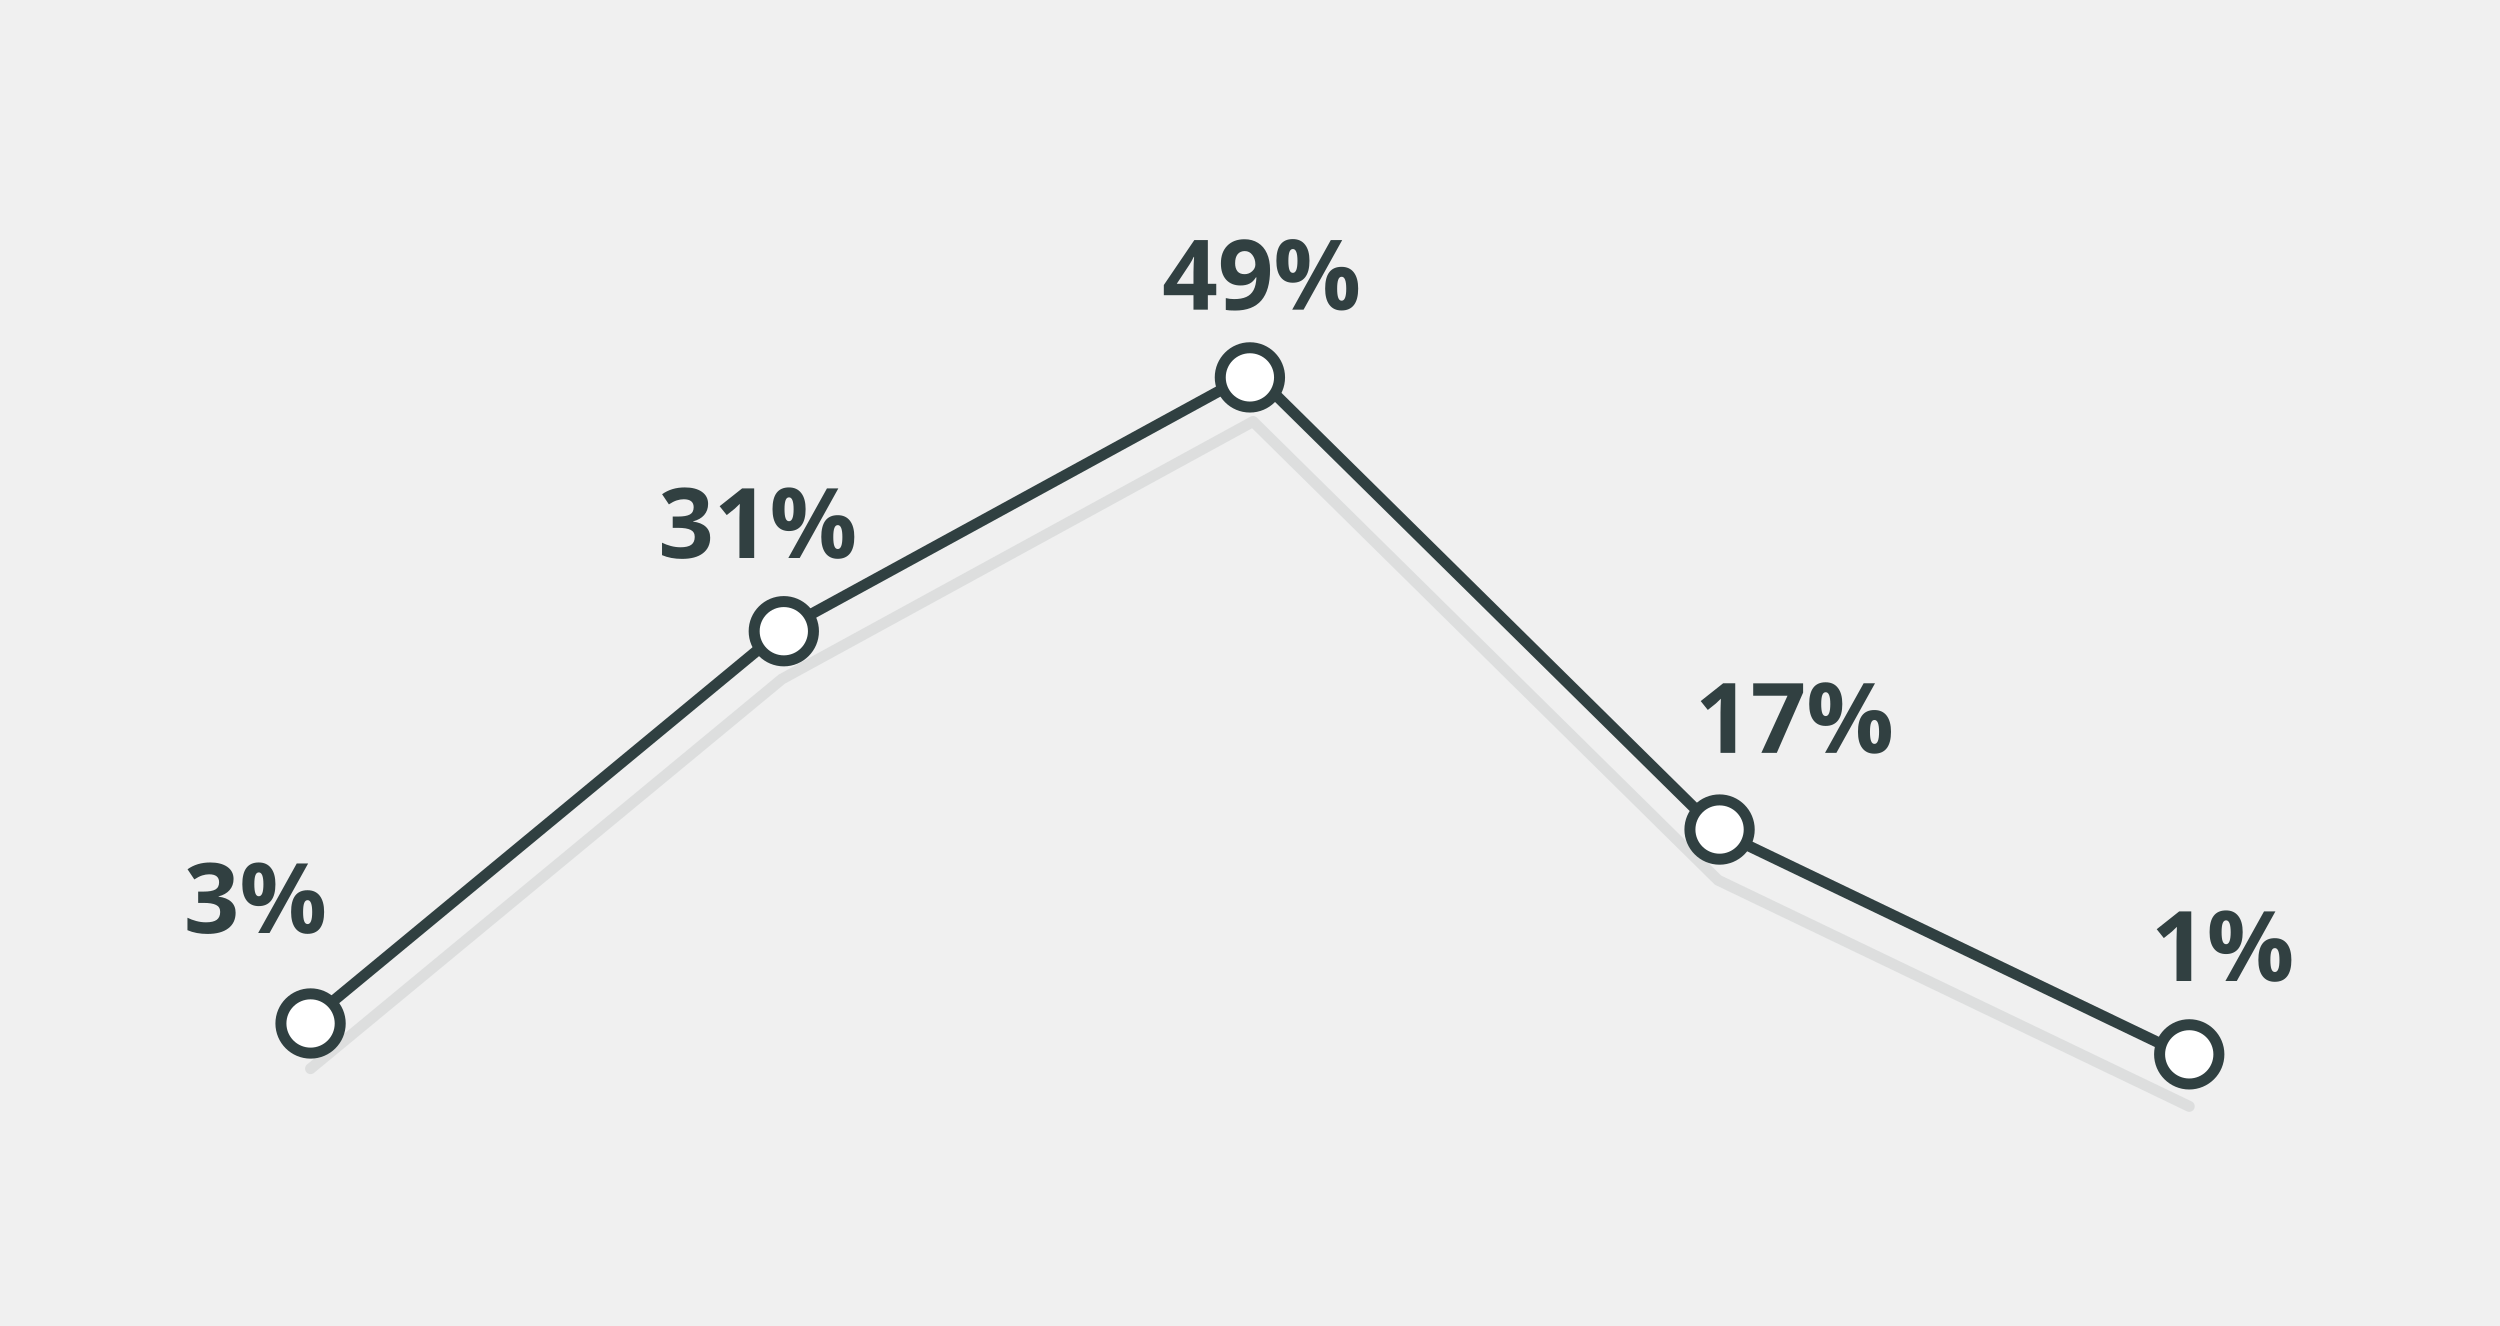
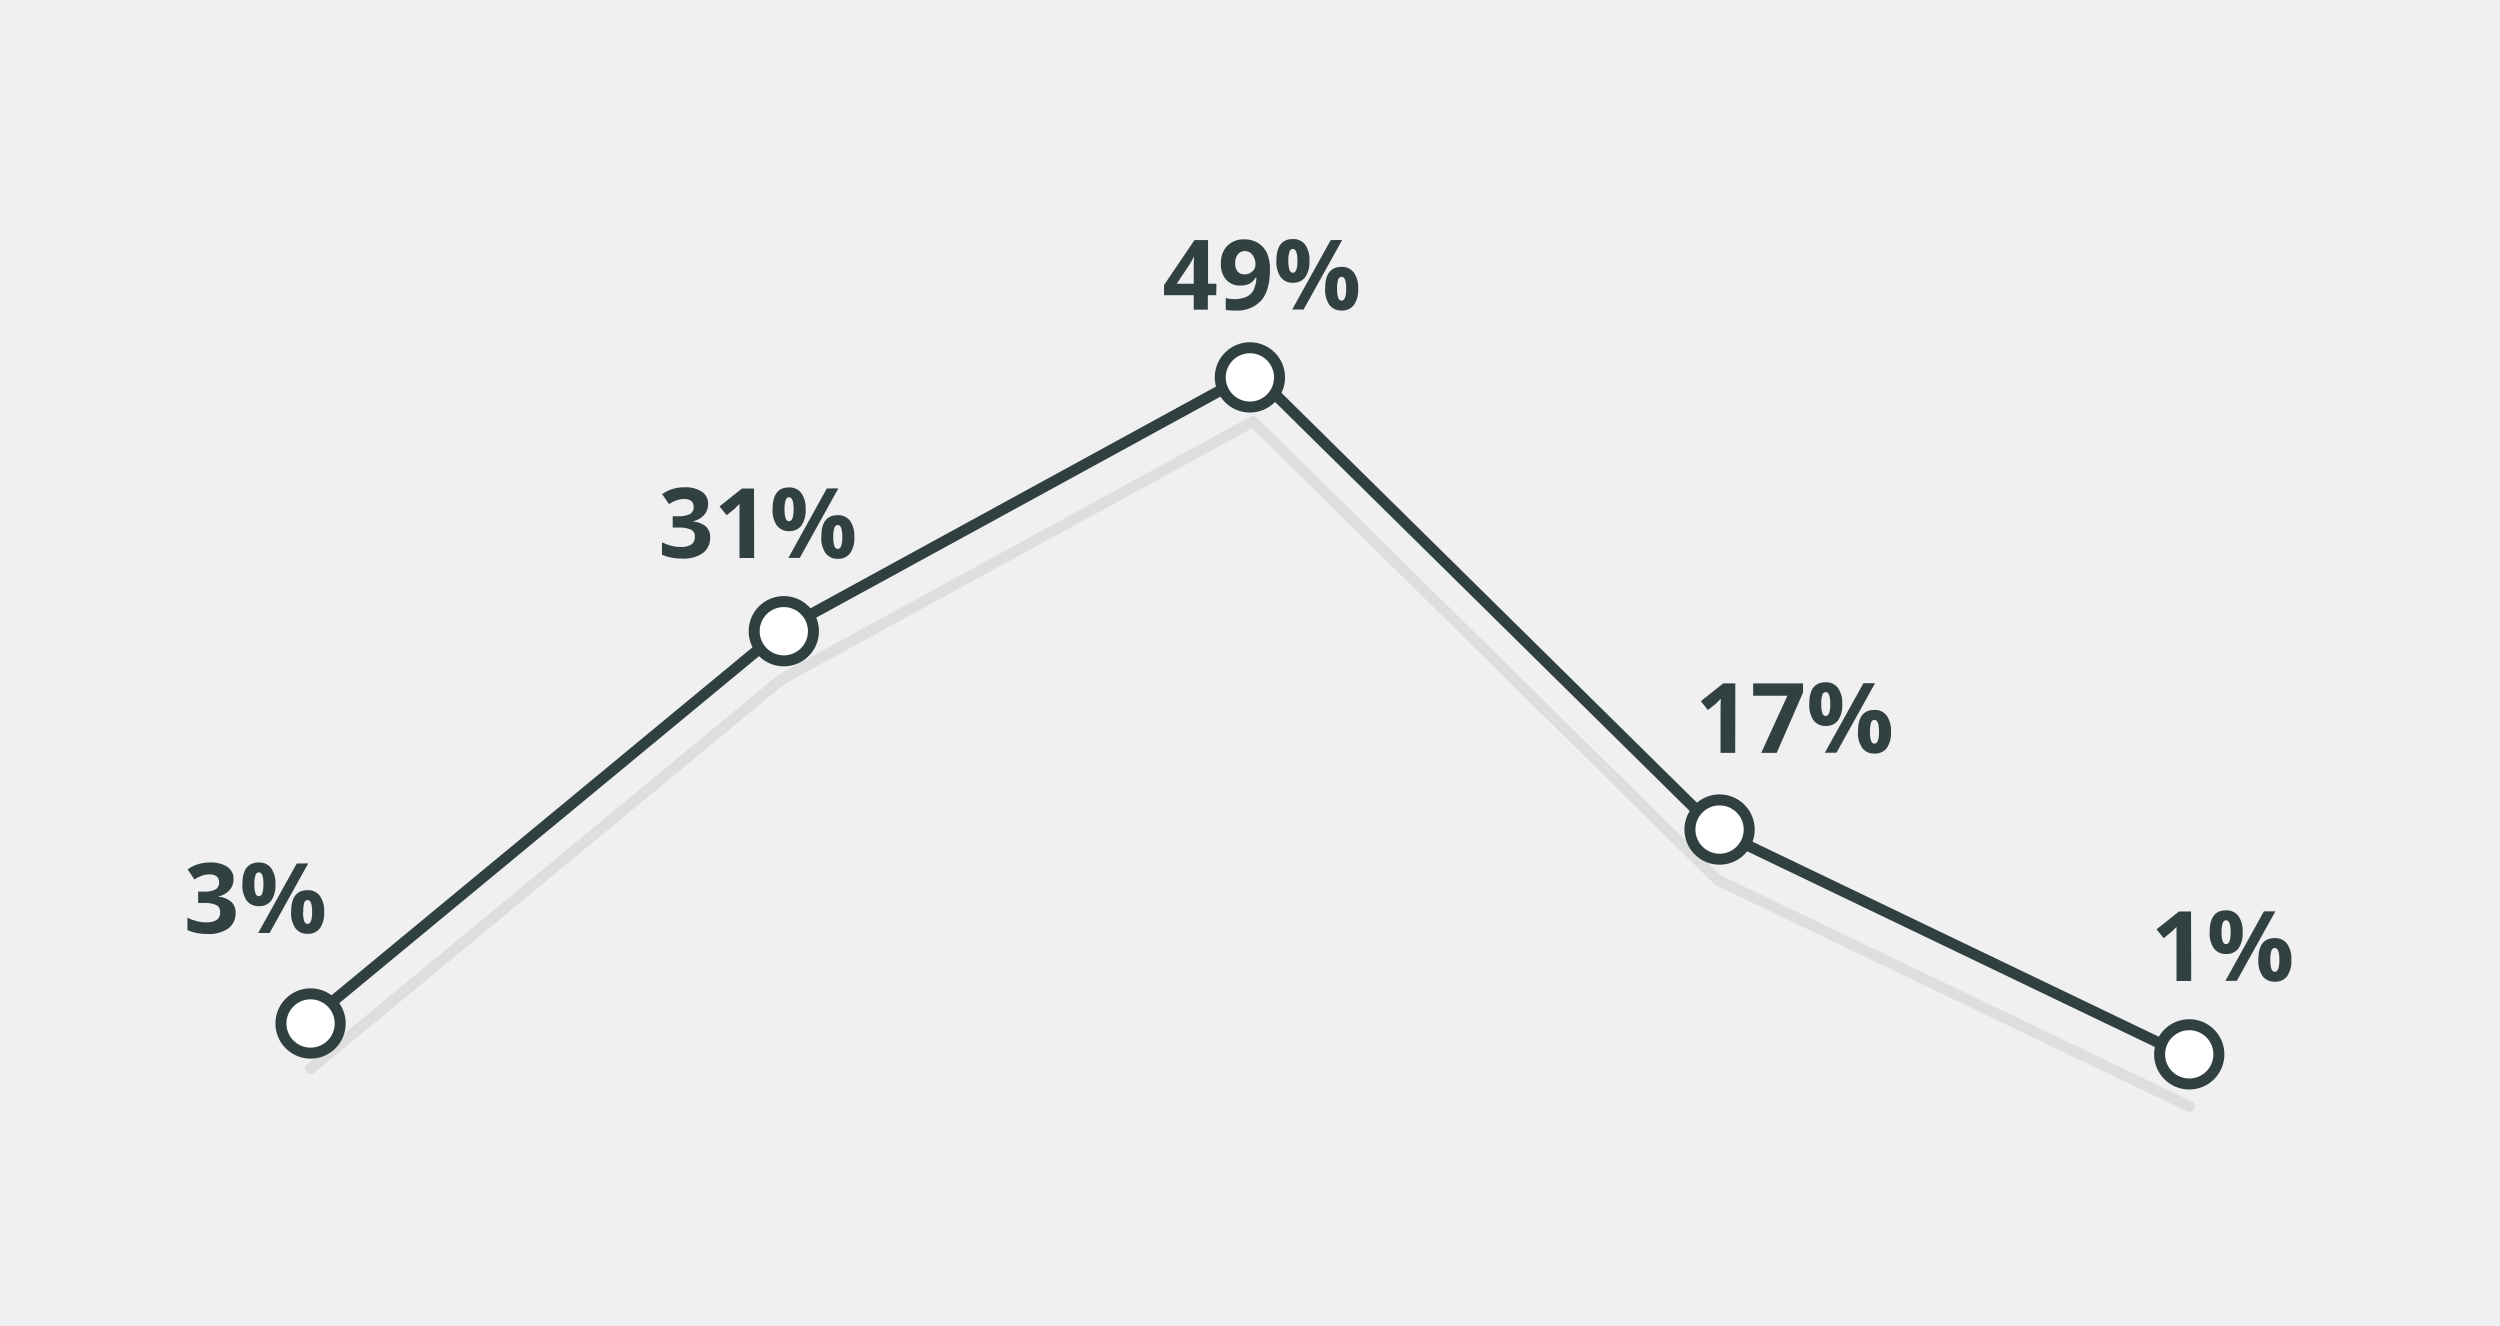
<svg xmlns="http://www.w3.org/2000/svg" id="Layer_1" data-name="Layer 1" viewBox="0 0 511 271">
  <g style="opacity: 0.1">
    <polyline points="63.48 218.43 159.8 138.81 256.12 86.15 351.16 179.9 447.48 226.14" style="fill: none;stroke: #304041;stroke-linecap: round;stroke-linejoin: round;stroke-width: 2.25px" />
  </g>
  <polyline points="63.48 208.43 159.8 128.81 256.12 76.15 351.16 169.9 447.48 216.14" style="fill: none;stroke: #304041;stroke-linecap: round;stroke-linejoin: round;stroke-width: 2.25px" />
-   <text transform="translate(37.55 190.71)" style="font-size: 19.919px;fill: #314041;font-family: OpenSans-Bold, Open Sans;font-weight: 700">3%</text>
-   <text transform="translate(134.55 114.05)" style="font-size: 19.919px;fill: #314041;font-family: OpenSans-Bold, Open Sans;font-weight: 700">31%</text>
-   <text transform="translate(237.54 63.29)" style="font-size: 19.919px;fill: #314041;font-family: OpenSans-Bold, Open Sans;font-weight: 700">49%</text>
-   <text transform="translate(346.45 153.88)" style="font-size: 19.919px;fill: #314041;font-family: OpenSans-Bold, Open Sans;font-weight: 700">17%</text>
-   <text transform="translate(439.66 200.51)" style="font-size: 19.919px;fill: #314041;font-family: OpenSans-Bold, Open Sans;font-weight: 700">1%</text>
+   <g>
+     <path d="M47.74,179.68a3.33,3.33,0,0,1-.81,2.26,4.24,4.24,0,0,1-2.27,1.29v.05a4.61,4.61,0,0,1,2.61,1.05,2.92,2.92,0,0,1,.89,2.24,3.81,3.81,0,0,1-1.49,3.2,6.87,6.87,0,0,1-4.25,1.14,10.39,10.39,0,0,1-4.11-.77v-2.56a8.91,8.91,0,0,0,1.82.68,7.48,7.48,0,0,0,2,.27,3.76,3.76,0,0,0,2.19-.51A1.84,1.84,0,0,0,45,186.4a1.47,1.47,0,0,0-.81-1.42,6.06,6.06,0,0,0-2.61-.42H40.5v-2.31h1.1a5.12,5.12,0,0,0,2.42-.43,1.56,1.56,0,0,0,.76-1.48c0-1.08-.67-1.62-2-1.62a4.56,4.56,0,0,0-1.43.24,6.84,6.84,0,0,0-1.61.8l-1.39-2.07a7.77,7.77,0,0,1,4.64-1.4,6,6,0,0,1,3.49.9A2.86,2.86,0,0,1,47.74,179.68Z" style="fill: #314041" />
+     <path d="M56.3,180.74a5.44,5.44,0,0,1-.87,3.36,3,3,0,0,1-2.54,1.12,2.93,2.93,0,0,1-2.48-1.15,5.46,5.46,0,0,1-.87-3.33q0-4.45,3.35-4.45a3,3,0,0,1,2.53,1.15A5.4,5.4,0,0,1,56.3,180.74Zm-4.31,0a5.69,5.69,0,0,0,.22,1.84c.14.4.38.61.7.61.62,0,.94-.82.94-2.45s-.32-2.44-.94-2.44c-.32,0-.56.2-.7.6A5.61,5.61,0,0,0,52,180.76Zm11-4.26L55.1,190.71H52.77l7.88-14.21Zm3.27,9.92a5.43,5.43,0,0,1-.87,3.35,3,3,0,0,1-2.54,1.12,2.92,2.92,0,0,1-2.48-1.15,5.45,5.45,0,0,1-.87-3.32q0-4.46,3.35-4.45a3,3,0,0,1,2.53,1.15A5.4,5.4,0,0,1,66.26,186.42Zm-4.31,0a5.69,5.69,0,0,0,.22,1.84c.14.4.38.61.7.61.62,0,.93-.82.93-2.45s-.31-2.44-.93-2.44c-.32,0-.56.2-.7.6A5.61,5.61,0,0,0,62,186.44Z" style="fill: #314041" />
+   </g>
+   <g>
+     <path d="M144.74,103a3.33,3.33,0,0,1-.81,2.26,4.24,4.24,0,0,1-2.27,1.29v.05a4.55,4.55,0,0,1,2.61,1,2.92,2.92,0,0,1,.89,2.24,3.82,3.82,0,0,1-1.49,3.2,6.87,6.87,0,0,1-4.25,1.14,10.39,10.39,0,0,1-4.11-.77v-2.56a8.91,8.91,0,0,0,1.82.68,7.48,7.48,0,0,0,2,.27,3.76,3.76,0,0,0,2.19-.51,1.84,1.84,0,0,0,.71-1.62,1.46,1.46,0,0,0-.81-1.42,6.06,6.06,0,0,0-2.61-.42H137.5v-2.31h1.1a5.12,5.12,0,0,0,2.42-.43,1.56,1.56,0,0,0,.76-1.48c0-1.08-.67-1.62-2-1.62a4.56,4.56,0,0,0-1.43.24,6.84,6.84,0,0,0-1.61.8L135.33,101a7.77,7.77,0,0,1,4.64-1.4,6,6,0,0,1,3.49.9A2.86,2.86,0,0,1,144.74,103Z" style="fill: #314041" />
+     <path d="M154.15,114.05h-3v-8.22l0-1.36,0-1.47c-.5.5-.85.82-1,1l-1.63,1.31-1.45-1.81,4.58-3.64h2.47Z" style="fill: #314041" />
+     <path d="M164.67,104.08a5.44,5.44,0,0,1-.87,3.36,3,3,0,0,1-2.54,1.12,3,3,0,0,1-2.48-1.15,5.46,5.46,0,0,1-.87-3.33q0-4.45,3.35-4.45a3,3,0,0,1,2.53,1.15A5.4,5.4,0,0,1,164.67,104.08Zm-4.31,0a5.72,5.72,0,0,0,.22,1.85c.14.4.38.61.7.61.62,0,.94-.82.94-2.46s-.32-2.43-.94-2.43c-.32,0-.56.2-.7.6A5.58,5.58,0,0,0,160.36,104.09Zm11-4.25-7.89,14.21h-2.33L169,99.84Zm3.27,9.92a5.43,5.43,0,0,1-.87,3.35,3,3,0,0,1-2.54,1.12,2.93,2.93,0,0,1-2.48-1.15,5.45,5.45,0,0,1-.87-3.32c0-3,1.11-4.45,3.35-4.45a3,3,0,0,1,2.53,1.15A5.4,5.4,0,0,1,174.63,109.76Zm-4.31,0a5.69,5.69,0,0,0,.22,1.84c.14.4.38.61.7.61.62,0,.93-.82.93-2.45s-.31-2.44-.93-2.44c-.32,0-.56.2-.7.6A5.61,5.61,0,0,0,170.32,109.78Z" style="fill: #314041" />
+   </g>
+   <g>
+     <path d="M248.59,60.34h-1.71v2.95H244V60.34h-6.07V58.25l6.23-9.18h2.77V58h1.71ZM244,58V55.59c0-.4,0-1,0-1.75s.06-1.21.08-1.33H244a12,12,0,0,1-.86,1.56L240.52,58Z" style="fill: #314041" />
+     <path d="M259.58,55.14q0,4.2-1.77,6.27a6.66,6.66,0,0,1-5.36,2.07,9.22,9.22,0,0,1-1.91-.14V60.93a6.79,6.79,0,0,0,1.71.21,5.91,5.91,0,0,0,2.48-.45,3,3,0,0,0,1.49-1.39,6.14,6.14,0,0,0,.59-2.61h-.11A3.36,3.36,0,0,1,255.39,58a4.2,4.2,0,0,1-1.85.37,3.71,3.71,0,0,1-2.92-1.2,4.73,4.73,0,0,1-1.07-3.31,4.92,4.92,0,0,1,1.3-3.61,4.68,4.68,0,0,1,3.53-1.33,5.13,5.13,0,0,1,2.76.74A4.7,4.7,0,0,1,259,51.79,8.11,8.11,0,0,1,259.58,55.14Zm-5.14-3.83A1.79,1.79,0,0,0,253,52a2.82,2.82,0,0,0-.53,1.84,2.56,2.56,0,0,0,.48,1.64,1.74,1.74,0,0,0,1.45.6,2.25,2.25,0,0,0,1.57-.6,1.82,1.82,0,0,0,.65-1.37,3.1,3.1,0,0,0-.61-2A1.87,1.87,0,0,0,254.44,51.31Z" style="fill: #314041" />
+     <path d="M267.65,53.31a5.44,5.44,0,0,1-.87,3.36,3,3,0,0,1-2.54,1.12,2.93,2.93,0,0,1-2.48-1.15,5.46,5.46,0,0,1-.87-3.33q0-4.45,3.35-4.45A3,3,0,0,1,266.77,50,5.35,5.35,0,0,1,267.65,53.31Zm-4.31,0a5.69,5.69,0,0,0,.22,1.84c.14.41.38.61.7.61.62,0,.94-.82.94-2.45s-.32-2.43-.94-2.43a.74.74,0,0,0-.7.59A5.61,5.61,0,0,0,263.34,53.33Zm11-4.26-7.89,14.22h-2.33L272,49.07ZM277.61,59a5.43,5.43,0,0,1-.87,3.35,3,3,0,0,1-2.54,1.12,2.93,2.93,0,0,1-2.48-1.15,5.45,5.45,0,0,1-.87-3.32q0-4.45,3.35-4.45a3,3,0,0,1,2.53,1.16A5.35,5.35,0,0,1,277.61,59Zm-4.31,0a5.69,5.69,0,0,0,.22,1.84c.14.41.38.61.7.61.62,0,.94-.82.94-2.45s-.32-2.43-.94-2.43a.75.75,0,0,0-.7.59A5.61,5.61,0,0,0,273.3,59Z" style="fill: #314041" />
+   </g>
+   <g>
+     <path d="M354.68,153.88h-3v-8.23l0-1.35.05-1.48c-.5.5-.84.82-1,1l-1.63,1.31-1.45-1.81,4.58-3.64h2.47Z" style="fill: #314041" />
+     <path d="M360,153.88l5.34-11.67h-7v-2.53h10.2v1.88l-5.38,12.32Z" style="fill: #314041" />
+     <path d="M376.56,143.9a5.44,5.44,0,0,1-.86,3.36,3,3,0,0,1-2.54,1.12,2.92,2.92,0,0,1-2.48-1.15,5.46,5.46,0,0,1-.87-3.33c0-3,1.11-4.45,3.35-4.45a3,3,0,0,1,2.52,1.16A5.28,5.28,0,0,1,376.56,143.9Zm-4.3,0a5.69,5.69,0,0,0,.22,1.84c.14.41.38.61.7.61.62,0,.93-.82.93-2.45s-.31-2.43-.93-2.43a.74.74,0,0,0-.7.59A5.61,5.61,0,0,0,372.26,143.92Zm11-4.26-7.89,14.22H373l7.89-14.22Zm3.26,9.92a5.43,5.43,0,0,1-.86,3.35,3,3,0,0,1-2.54,1.12,2.92,2.92,0,0,1-2.48-1.15,5.45,5.45,0,0,1-.88-3.32q0-4.46,3.36-4.45a3,3,0,0,1,2.52,1.16A5.28,5.28,0,0,1,386.52,149.58Zm-4.3,0a6,6,0,0,0,.21,1.84c.15.4.39.61.71.61.62,0,.93-.82.93-2.45s-.31-2.43-.93-2.43c-.32,0-.56.19-.71.59A6,6,0,0,0,382.22,149.6Z" style="fill: #314041" />
+   </g>
+   <g>
+     <path d="M447.88,200.51h-3v-8.23l0-1.35,0-1.48a12.68,12.68,0,0,1-1,1l-1.63,1.31-1.45-1.81,4.58-3.64h2.47Z" style="fill: #314041" />
+     <path d="M458.4,190.53a5.44,5.44,0,0,1-.87,3.36A3,3,0,0,1,455,195a2.93,2.93,0,0,1-2.48-1.15,5.46,5.46,0,0,1-.87-3.33q0-4.46,3.35-4.45a3,3,0,0,1,2.53,1.16A5.35,5.35,0,0,1,458.4,190.53Zm-4.31,0a5.65,5.65,0,0,0,.22,1.84c.14.41.38.61.7.61.62,0,.94-.82.94-2.45s-.32-2.43-.94-2.43a.75.75,0,0,0-.7.59A5.61,5.61,0,0,0,454.09,190.55Zm11-4.26-7.89,14.22h-2.33l7.88-14.22Zm3.27,9.92a5.43,5.43,0,0,1-.87,3.35,3,3,0,0,1-2.54,1.12,2.93,2.93,0,0,1-2.48-1.15,5.45,5.45,0,0,1-.87-3.32c0-3,1.12-4.45,3.35-4.45a3,3,0,0,1,2.53,1.16A5.35,5.35,0,0,1,468.36,196.21Zm-4.31,0a5.65,5.65,0,0,0,.22,1.84c.14.41.38.61.7.61.62,0,.94-.82.94-2.45s-.32-2.43-.94-2.43a.75.75,0,0,0-.7.59A5.61,5.61,0,0,0,464.05,196.23Z" style="fill: #314041" />
+   </g>
  <circle cx="63.48" cy="209.2" r="6.06" style="fill: #fff;stroke: #304041;stroke-linecap: round;stroke-linejoin: round;stroke-width: 2.25px" />
  <circle cx="160.21" cy="129.02" r="6.06" style="fill: #fff;stroke: #304041;stroke-linecap: round;stroke-linejoin: round;stroke-width: 2.25px" />
  <circle cx="255.48" cy="77.14" r="6.06" style="fill: #fff;stroke: #304041;stroke-linecap: round;stroke-linejoin: round;stroke-width: 2.25px" />
  <circle cx="351.48" cy="169.56" r="6.06" style="fill: #fff;stroke: #304041;stroke-linecap: round;stroke-linejoin: round;stroke-width: 2.25px" />
  <circle cx="447.48" cy="215.51" r="6.06" style="fill: #fff;stroke: #304041;stroke-linecap: round;stroke-linejoin: round;stroke-width: 2.25px" />
</svg>
